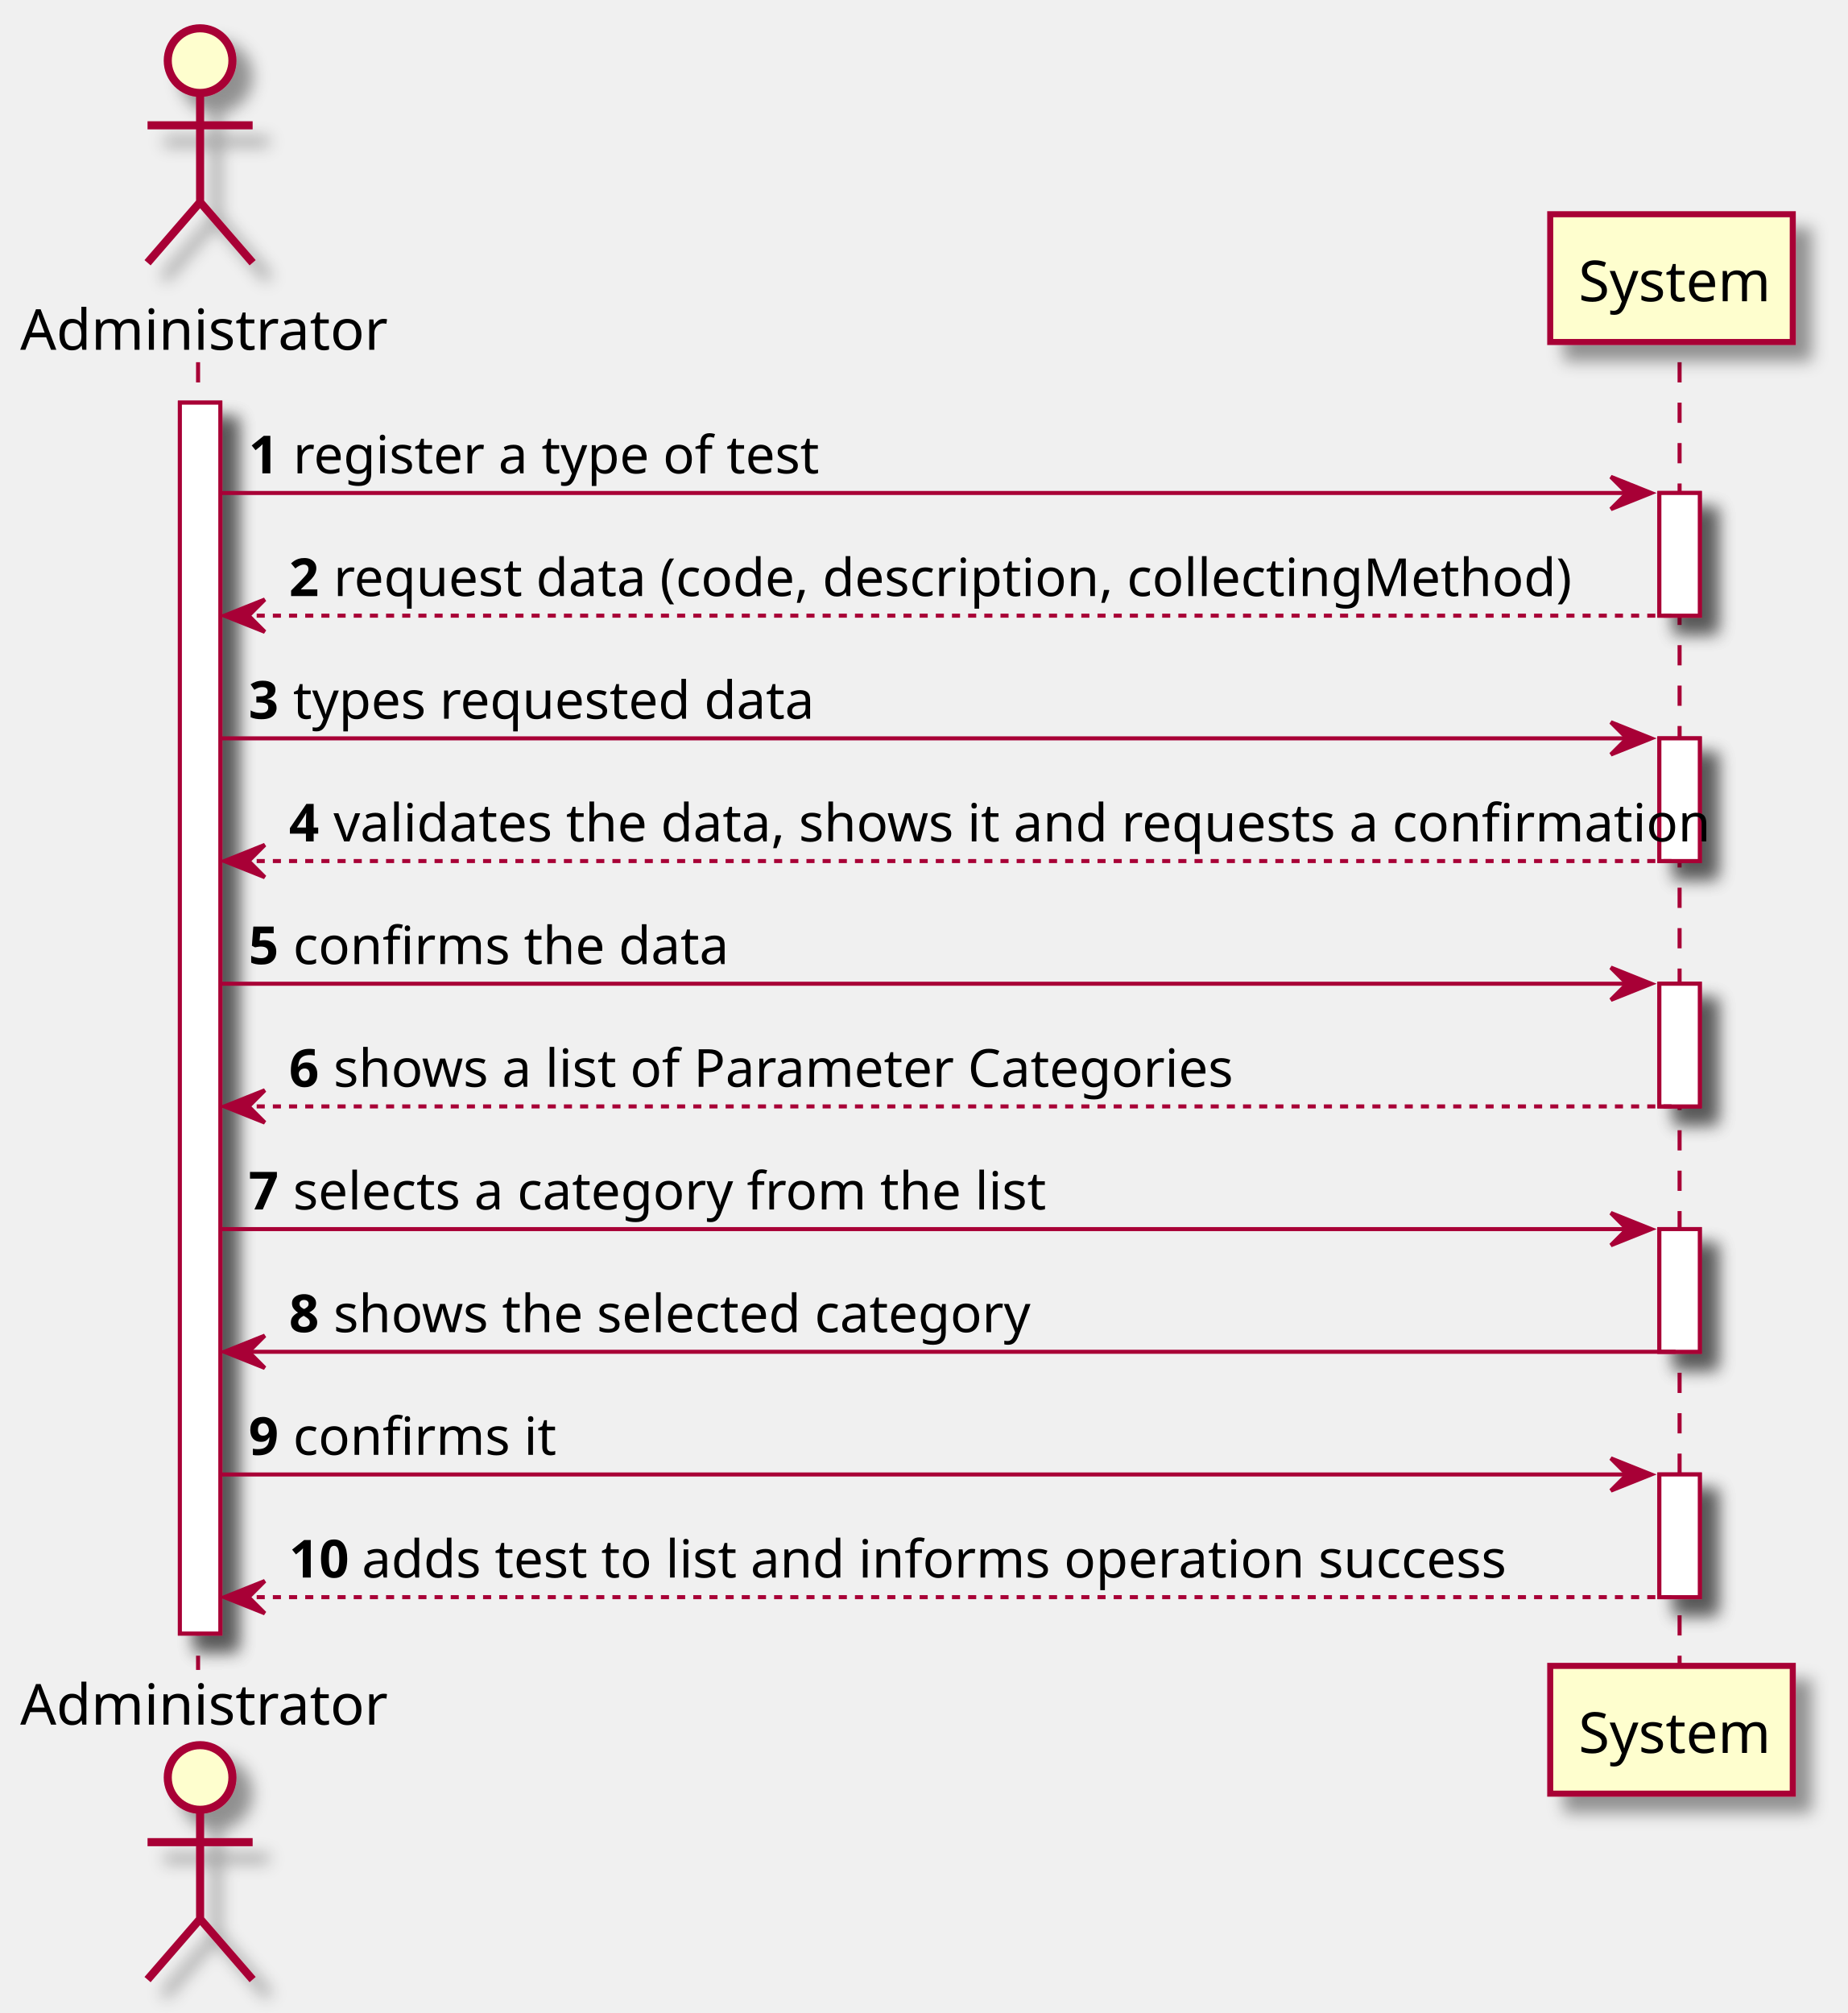
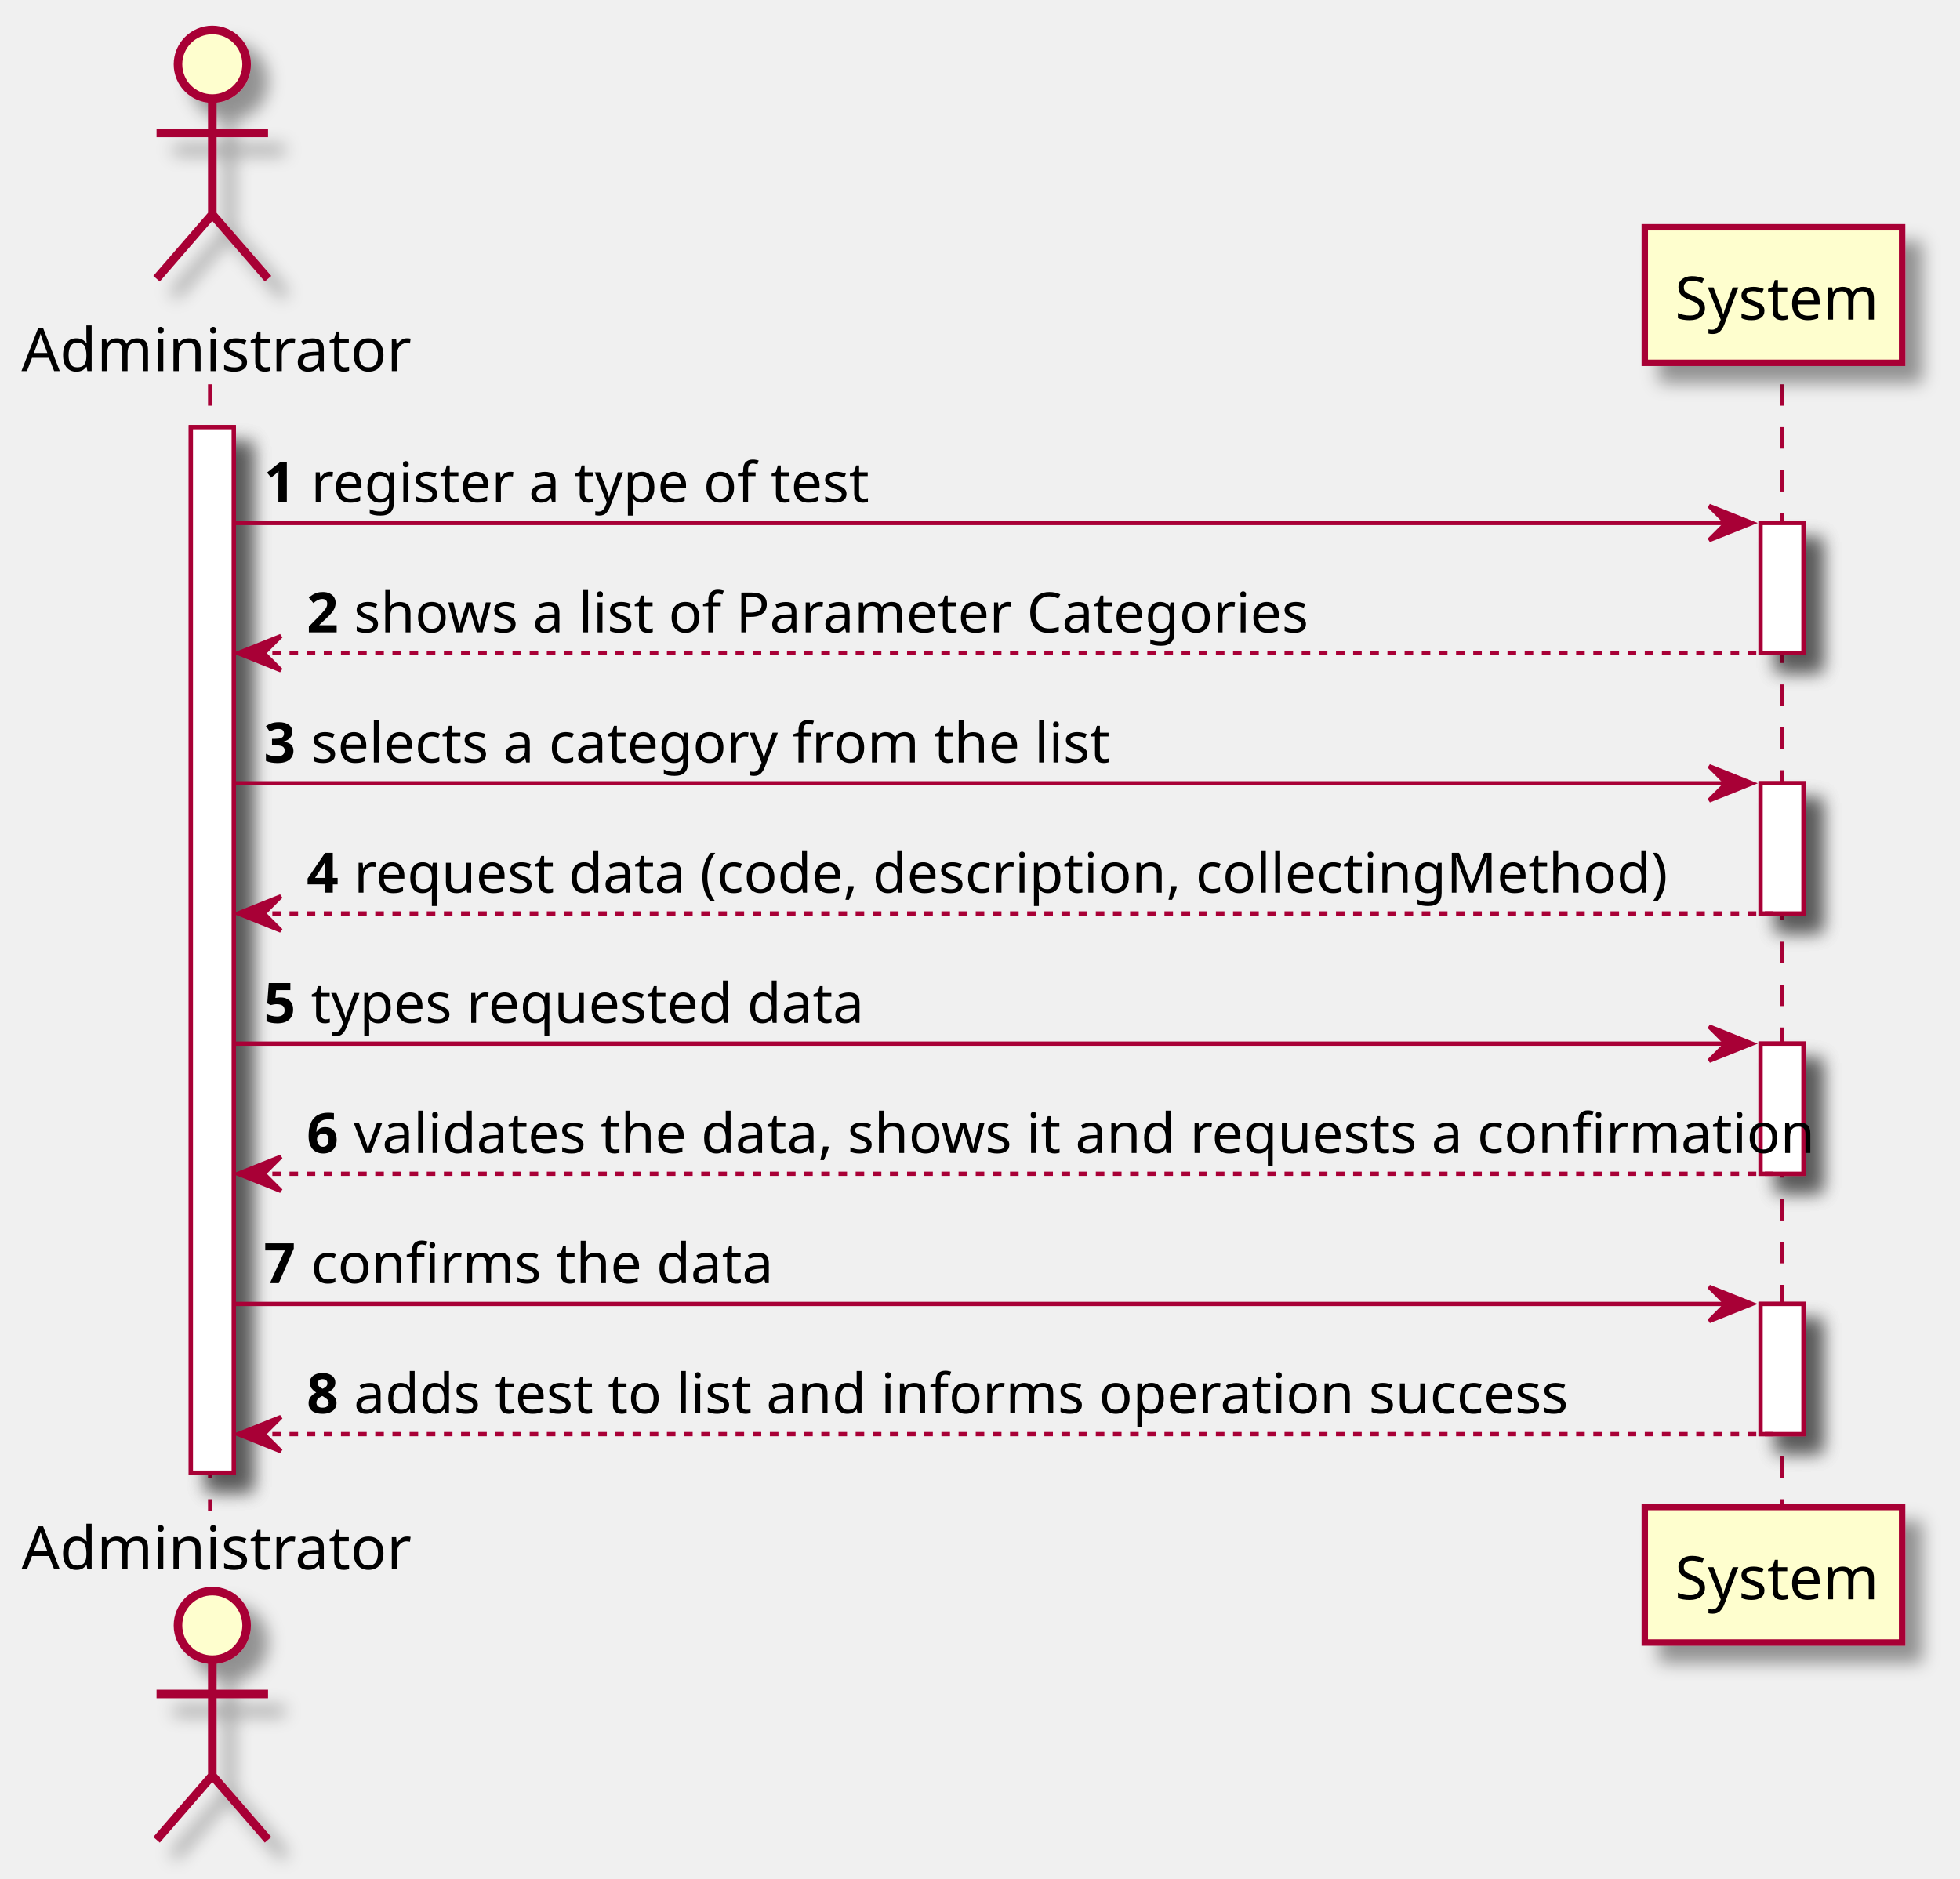
- <svg xmlns="http://www.w3.org/2000/svg" contentScriptType="application/ecmascript" contentStyleType="text/css" height="498px" preserveAspectRatio="none" style="width:457px;height:498px;" version="1.1" viewBox="0 0 457 498" width="457px" zoomAndPan="magnify">
+ <svg xmlns="http://www.w3.org/2000/svg" contentScriptType="application/ecmascript" contentStyleType="text/css" height="438px" preserveAspectRatio="none" style="width:457px;height:438px;" version="1.1" viewBox="0 0 457 438" width="457px" zoomAndPan="magnify">
  <defs>
-     <filter height="300%" id="fo1ig3xzvaobi" width="300%" x="-1" y="-1">
+     <filter height="300%" id="f1wchtcijyk35k" width="300%" x="-1" y="-1">
      <feGaussianBlur result="blurOut" stdDeviation="2.0" />
      <feColorMatrix in="blurOut" result="blurOut2" type="matrix" values="0 0 0 0 0 0 0 0 0 0 0 0 0 0 0 0 0 0 .4 0" />
      <feOffset dx="4.0" dy="4.0" in="blurOut2" result="blurOut3" />
      <feBlend in="SourceGraphic" in2="blurOut3" mode="normal" />
    </filter>
  </defs>
  <g>
-     <rect fill="#FFFFFF" filter="url(#fo1ig3xzvaobi)" height="304.516" style="stroke:#A80036;stroke-width:1.0;" width="10" x="44.5" y="99.609" />
-     <rect fill="#FFFFFF" filter="url(#fo1ig3xzvaobi)" height="30.352" style="stroke:#A80036;stroke-width:1.0;" width="10" x="410.5" y="121.961" />
-     <rect fill="#FFFFFF" filter="url(#fo1ig3xzvaobi)" height="30.352" style="stroke:#A80036;stroke-width:1.0;" width="10" x="410.5" y="182.664" />
-     <rect fill="#FFFFFF" filter="url(#fo1ig3xzvaobi)" height="30.352" style="stroke:#A80036;stroke-width:1.0;" width="10" x="410.5" y="243.367" />
-     <rect fill="#FFFFFF" filter="url(#fo1ig3xzvaobi)" height="30.352" style="stroke:#A80036;stroke-width:1.0;" width="10" x="410.5" y="304.07" />
-     <rect fill="#FFFFFF" filter="url(#fo1ig3xzvaobi)" height="30.352" style="stroke:#A80036;stroke-width:1.0;" width="10" x="410.5" y="364.773" />
-     <line style="stroke:#A80036;stroke-width:1.0;stroke-dasharray:5.0,5.0;" x1="49" x2="49" y1="89.609" y2="413.125" />
-     <line style="stroke:#A80036;stroke-width:1.0;stroke-dasharray:5.0,5.0;" x1="415.5" x2="415.5" y1="89.609" y2="413.125" />
+     <rect fill="#FFFFFF" filter="url(#f1wchtcijyk35k)" height="243.812" style="stroke:#A80036;stroke-width:1.0;" width="10" x="44.5" y="99.609" />
+     <rect fill="#FFFFFF" filter="url(#f1wchtcijyk35k)" height="30.352" style="stroke:#A80036;stroke-width:1.0;" width="10" x="410.5" y="121.961" />
+     <rect fill="#FFFFFF" filter="url(#f1wchtcijyk35k)" height="30.352" style="stroke:#A80036;stroke-width:1.0;" width="10" x="410.5" y="182.664" />
+     <rect fill="#FFFFFF" filter="url(#f1wchtcijyk35k)" height="30.352" style="stroke:#A80036;stroke-width:1.0;" width="10" x="410.5" y="243.367" />
+     <rect fill="#FFFFFF" filter="url(#f1wchtcijyk35k)" height="30.352" style="stroke:#A80036;stroke-width:1.0;" width="10" x="410.5" y="304.07" />
+     <line style="stroke:#A80036;stroke-width:1.0;stroke-dasharray:5.0,5.0;" x1="49" x2="49" y1="89.609" y2="352.422" />
+     <line style="stroke:#A80036;stroke-width:1.0;stroke-dasharray:5.0,5.0;" x1="415.5" x2="415.5" y1="89.609" y2="352.422" />
    <text fill="#000000" font-family="sans-serif" font-size="14" lengthAdjust="spacing" textLength="83" x="5" y="86.533">Administrator</text>
-     <ellipse cx="49.5" cy="15" fill="#FEFECE" filter="url(#fo1ig3xzvaobi)" rx="8" ry="8" style="stroke:#A80036;stroke-width:2.0;" />
-     <path d="M49.5,23 L49.5,50 M36.5,31 L62.5,31 M49.5,50 L36.5,65 M49.5,50 L62.5,65 " fill="none" filter="url(#fo1ig3xzvaobi)" style="stroke:#A80036;stroke-width:2.0;" />
-     <text fill="#000000" font-family="sans-serif" font-size="14" lengthAdjust="spacing" textLength="83" x="5" y="426.658">Administrator</text>
-     <ellipse cx="49.5" cy="439.734" fill="#FEFECE" filter="url(#fo1ig3xzvaobi)" rx="8" ry="8" style="stroke:#A80036;stroke-width:2.0;" />
-     <path d="M49.5,447.734 L49.5,474.734 M36.5,455.734 L62.5,455.734 M49.5,474.734 L36.5,489.734 M49.5,474.734 L62.5,489.734 " fill="none" filter="url(#fo1ig3xzvaobi)" style="stroke:#A80036;stroke-width:2.0;" />
-     <rect fill="#FEFECE" filter="url(#fo1ig3xzvaobi)" height="31.609" style="stroke:#A80036;stroke-width:1.5;" width="60" x="383.5" y="53" />
+     <ellipse cx="49.5" cy="15" fill="#FEFECE" filter="url(#f1wchtcijyk35k)" rx="8" ry="8" style="stroke:#A80036;stroke-width:2.0;" />
+     <path d="M49.5,23 L49.5,50 M36.5,31 L62.5,31 M49.5,50 L36.5,65 M49.5,50 L62.5,65 " fill="none" filter="url(#f1wchtcijyk35k)" style="stroke:#A80036;stroke-width:2.0;" />
+     <text fill="#000000" font-family="sans-serif" font-size="14" lengthAdjust="spacing" textLength="83" x="5" y="365.955">Administrator</text>
+     <ellipse cx="49.5" cy="379.031" fill="#FEFECE" filter="url(#f1wchtcijyk35k)" rx="8" ry="8" style="stroke:#A80036;stroke-width:2.0;" />
+     <path d="M49.5,387.031 L49.5,414.031 M36.5,395.031 L62.5,395.031 M49.5,414.031 L36.5,429.031 M49.5,414.031 L62.5,429.031 " fill="none" filter="url(#f1wchtcijyk35k)" style="stroke:#A80036;stroke-width:2.0;" />
+     <rect fill="#FEFECE" filter="url(#f1wchtcijyk35k)" height="31.609" style="stroke:#A80036;stroke-width:1.5;" width="60" x="383.5" y="53" />
    <text fill="#000000" font-family="sans-serif" font-size="14" lengthAdjust="spacing" textLength="46" x="390.5" y="74.533">System</text>
-     <rect fill="#FEFECE" filter="url(#fo1ig3xzvaobi)" height="31.609" style="stroke:#A80036;stroke-width:1.5;" width="60" x="383.5" y="412.125" />
-     <text fill="#000000" font-family="sans-serif" font-size="14" lengthAdjust="spacing" textLength="46" x="390.5" y="433.658">System</text>
-     <rect fill="#FFFFFF" filter="url(#fo1ig3xzvaobi)" height="304.516" style="stroke:#A80036;stroke-width:1.0;" width="10" x="44.5" y="99.609" />
-     <rect fill="#FFFFFF" filter="url(#fo1ig3xzvaobi)" height="30.352" style="stroke:#A80036;stroke-width:1.0;" width="10" x="410.5" y="121.961" />
-     <rect fill="#FFFFFF" filter="url(#fo1ig3xzvaobi)" height="30.352" style="stroke:#A80036;stroke-width:1.0;" width="10" x="410.5" y="182.664" />
-     <rect fill="#FFFFFF" filter="url(#fo1ig3xzvaobi)" height="30.352" style="stroke:#A80036;stroke-width:1.0;" width="10" x="410.5" y="243.367" />
-     <rect fill="#FFFFFF" filter="url(#fo1ig3xzvaobi)" height="30.352" style="stroke:#A80036;stroke-width:1.0;" width="10" x="410.5" y="304.07" />
-     <rect fill="#FFFFFF" filter="url(#fo1ig3xzvaobi)" height="30.352" style="stroke:#A80036;stroke-width:1.0;" width="10" x="410.5" y="364.773" />
+     <rect fill="#FEFECE" filter="url(#f1wchtcijyk35k)" height="31.609" style="stroke:#A80036;stroke-width:1.5;" width="60" x="383.5" y="351.422" />
+     <text fill="#000000" font-family="sans-serif" font-size="14" lengthAdjust="spacing" textLength="46" x="390.5" y="372.955">System</text>
+     <rect fill="#FFFFFF" filter="url(#f1wchtcijyk35k)" height="243.812" style="stroke:#A80036;stroke-width:1.0;" width="10" x="44.5" y="99.609" />
+     <rect fill="#FFFFFF" filter="url(#f1wchtcijyk35k)" height="30.352" style="stroke:#A80036;stroke-width:1.0;" width="10" x="410.5" y="121.961" />
+     <rect fill="#FFFFFF" filter="url(#f1wchtcijyk35k)" height="30.352" style="stroke:#A80036;stroke-width:1.0;" width="10" x="410.5" y="182.664" />
+     <rect fill="#FFFFFF" filter="url(#f1wchtcijyk35k)" height="30.352" style="stroke:#A80036;stroke-width:1.0;" width="10" x="410.5" y="243.367" />
+     <rect fill="#FFFFFF" filter="url(#f1wchtcijyk35k)" height="30.352" style="stroke:#A80036;stroke-width:1.0;" width="10" x="410.5" y="304.07" />
    <polygon fill="#A80036" points="398.5,117.961,408.5,121.961,398.5,125.961,402.5,121.961" style="stroke:#A80036;stroke-width:1.0;" />
    <line style="stroke:#A80036;stroke-width:1.0;" x1="54.5" x2="404.5" y1="121.961" y2="121.961" />
    <text fill="#000000" font-family="sans-serif" font-size="13" font-weight="bold" lengthAdjust="spacing" textLength="7" x="61.5" y="117.105">1</text>
    <text fill="#000000" font-family="sans-serif" font-size="13" lengthAdjust="spacing" textLength="123" x="72.5" y="117.105">register a type of test</text>
    <polygon fill="#A80036" points="65.5,148.312,55.5,152.312,65.5,156.312,61.5,152.312" style="stroke:#A80036;stroke-width:1.0;" />
    <line style="stroke:#A80036;stroke-width:1.0;stroke-dasharray:2.0,2.0;" x1="59.5" x2="414.5" y1="152.312" y2="152.312" />
    <text fill="#000000" font-family="sans-serif" font-size="13" font-weight="bold" lengthAdjust="spacing" textLength="7" x="71.5" y="147.456">2</text>
-     <text fill="#000000" font-family="sans-serif" font-size="13" lengthAdjust="spacing" textLength="289" x="82.5" y="147.456">request data (code, description, collectingMethod)</text>
+     <text fill="#000000" font-family="sans-serif" font-size="13" lengthAdjust="spacing" textLength="213" x="82.5" y="147.456">shows a list of Parameter Categories</text>
    <polygon fill="#A80036" points="398.5,178.664,408.5,182.664,398.5,186.664,402.5,182.664" style="stroke:#A80036;stroke-width:1.0;" />
    <line style="stroke:#A80036;stroke-width:1.0;" x1="54.5" x2="404.5" y1="182.664" y2="182.664" />
    <text fill="#000000" font-family="sans-serif" font-size="13" font-weight="bold" lengthAdjust="spacing" textLength="7" x="61.5" y="177.808">3</text>
-     <text fill="#000000" font-family="sans-serif" font-size="13" lengthAdjust="spacing" textLength="122" x="72.5" y="177.808">types requested data</text>
+     <text fill="#000000" font-family="sans-serif" font-size="13" lengthAdjust="spacing" textLength="179" x="72.5" y="177.808">selects a category from the list</text>
    <polygon fill="#A80036" points="65.5,209.016,55.5,213.016,65.5,217.016,61.5,213.016" style="stroke:#A80036;stroke-width:1.0;" />
    <line style="stroke:#A80036;stroke-width:1.0;stroke-dasharray:2.0,2.0;" x1="59.5" x2="414.5" y1="213.016" y2="213.016" />
    <text fill="#000000" font-family="sans-serif" font-size="13" font-weight="bold" lengthAdjust="spacing" textLength="7" x="71.5" y="208.159">4</text>
-     <text fill="#000000" font-family="sans-serif" font-size="13" lengthAdjust="spacing" textLength="321" x="82.5" y="208.159">validates the data, shows it and requests a confirmation</text>
+     <text fill="#000000" font-family="sans-serif" font-size="13" lengthAdjust="spacing" textLength="289" x="82.5" y="208.159">request data (code, description, collectingMethod)</text>
    <polygon fill="#A80036" points="398.5,239.367,408.5,243.367,398.5,247.367,402.5,243.367" style="stroke:#A80036;stroke-width:1.0;" />
    <line style="stroke:#A80036;stroke-width:1.0;" x1="54.5" x2="404.5" y1="243.367" y2="243.367" />
    <text fill="#000000" font-family="sans-serif" font-size="13" font-weight="bold" lengthAdjust="spacing" textLength="7" x="61.5" y="238.511">5</text>
-     <text fill="#000000" font-family="sans-serif" font-size="13" lengthAdjust="spacing" textLength="100" x="72.5" y="238.511">confirms the data</text>
+     <text fill="#000000" font-family="sans-serif" font-size="13" lengthAdjust="spacing" textLength="122" x="72.5" y="238.511">types requested data</text>
    <polygon fill="#A80036" points="65.5,269.719,55.5,273.719,65.5,277.719,61.5,273.719" style="stroke:#A80036;stroke-width:1.0;" />
    <line style="stroke:#A80036;stroke-width:1.0;stroke-dasharray:2.0,2.0;" x1="59.5" x2="414.5" y1="273.719" y2="273.719" />
    <text fill="#000000" font-family="sans-serif" font-size="13" font-weight="bold" lengthAdjust="spacing" textLength="7" x="71.5" y="268.862">6</text>
-     <text fill="#000000" font-family="sans-serif" font-size="13" lengthAdjust="spacing" textLength="213" x="82.5" y="268.862">shows a list of Parameter Categories</text>
+     <text fill="#000000" font-family="sans-serif" font-size="13" lengthAdjust="spacing" textLength="321" x="82.5" y="268.862">validates the data, shows it and requests a confirmation</text>
    <polygon fill="#A80036" points="398.5,300.07,408.5,304.07,398.5,308.07,402.5,304.07" style="stroke:#A80036;stroke-width:1.0;" />
    <line style="stroke:#A80036;stroke-width:1.0;" x1="54.5" x2="404.5" y1="304.07" y2="304.07" />
    <text fill="#000000" font-family="sans-serif" font-size="13" font-weight="bold" lengthAdjust="spacing" textLength="7" x="61.5" y="299.214">7</text>
-     <text fill="#000000" font-family="sans-serif" font-size="13" lengthAdjust="spacing" textLength="179" x="72.5" y="299.214">selects a category from the list</text>
+     <text fill="#000000" font-family="sans-serif" font-size="13" lengthAdjust="spacing" textLength="100" x="72.5" y="299.214">confirms the data</text>
    <polygon fill="#A80036" points="65.5,330.422,55.5,334.422,65.5,338.422,61.5,334.422" style="stroke:#A80036;stroke-width:1.0;" />
-     <line style="stroke:#A80036;stroke-width:1.0;" x1="59.5" x2="414.5" y1="334.422" y2="334.422" />
+     <line style="stroke:#A80036;stroke-width:1.0;stroke-dasharray:2.0,2.0;" x1="59.5" x2="414.5" y1="334.422" y2="334.422" />
    <text fill="#000000" font-family="sans-serif" font-size="13" font-weight="bold" lengthAdjust="spacing" textLength="7" x="71.5" y="329.565">8</text>
-     <text fill="#000000" font-family="sans-serif" font-size="13" lengthAdjust="spacing" textLength="166" x="82.5" y="329.565">shows the selected category</text>
-     <polygon fill="#A80036" points="398.5,360.773,408.5,364.773,398.5,368.773,402.5,364.773" style="stroke:#A80036;stroke-width:1.0;" />
-     <line style="stroke:#A80036;stroke-width:1.0;" x1="54.5" x2="404.5" y1="364.773" y2="364.773" />
-     <text fill="#000000" font-family="sans-serif" font-size="13" font-weight="bold" lengthAdjust="spacing" textLength="7" x="61.5" y="359.917">9</text>
-     <text fill="#000000" font-family="sans-serif" font-size="13" lengthAdjust="spacing" textLength="60" x="72.5" y="359.917">confirms it</text>
-     <polygon fill="#A80036" points="65.5,391.125,55.5,395.125,65.5,399.125,61.5,395.125" style="stroke:#A80036;stroke-width:1.0;" />
-     <line style="stroke:#A80036;stroke-width:1.0;stroke-dasharray:2.0,2.0;" x1="59.5" x2="414.5" y1="395.125" y2="395.125" />
-     <text fill="#000000" font-family="sans-serif" font-size="13" font-weight="bold" lengthAdjust="spacing" textLength="14" x="71.5" y="390.269">10</text>
-     <text fill="#000000" font-family="sans-serif" font-size="13" lengthAdjust="spacing" textLength="271" x="89.5" y="390.269">adds test to list and informs operation success</text>
+     <text fill="#000000" font-family="sans-serif" font-size="13" lengthAdjust="spacing" textLength="271" x="82.5" y="329.565">adds test to list and informs operation success</text>
  </g>
</svg>
